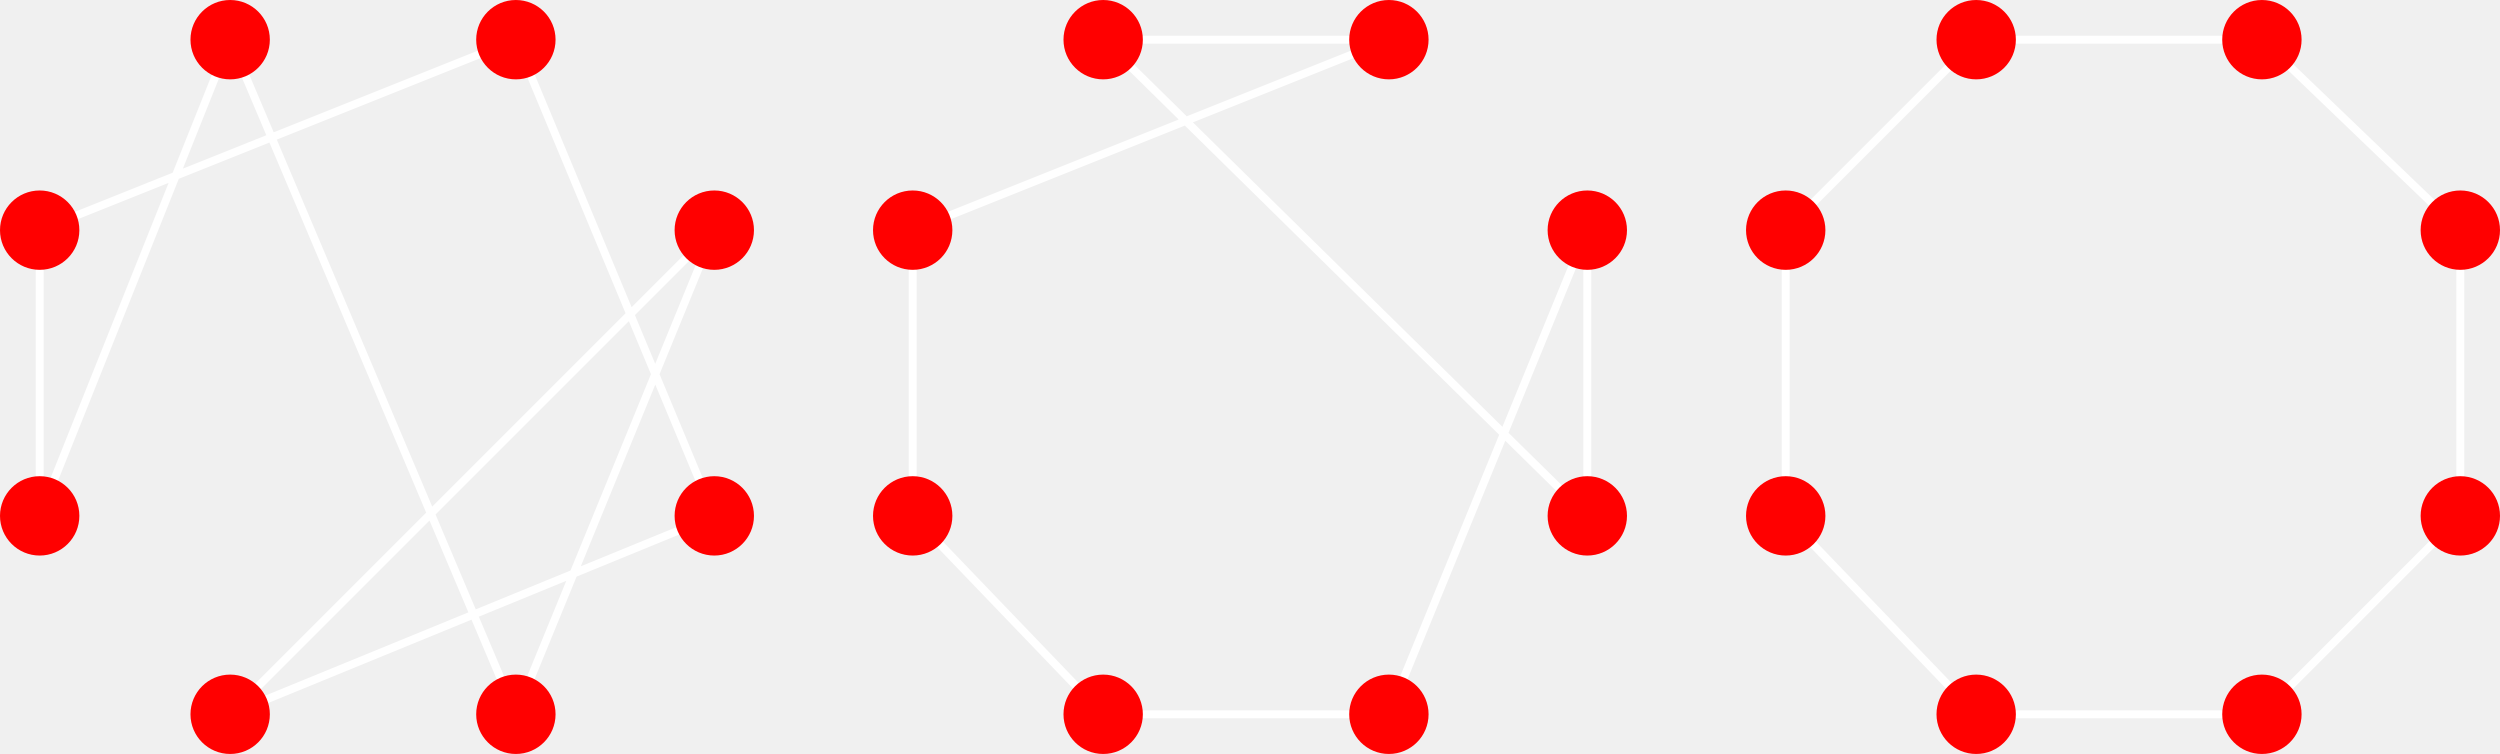
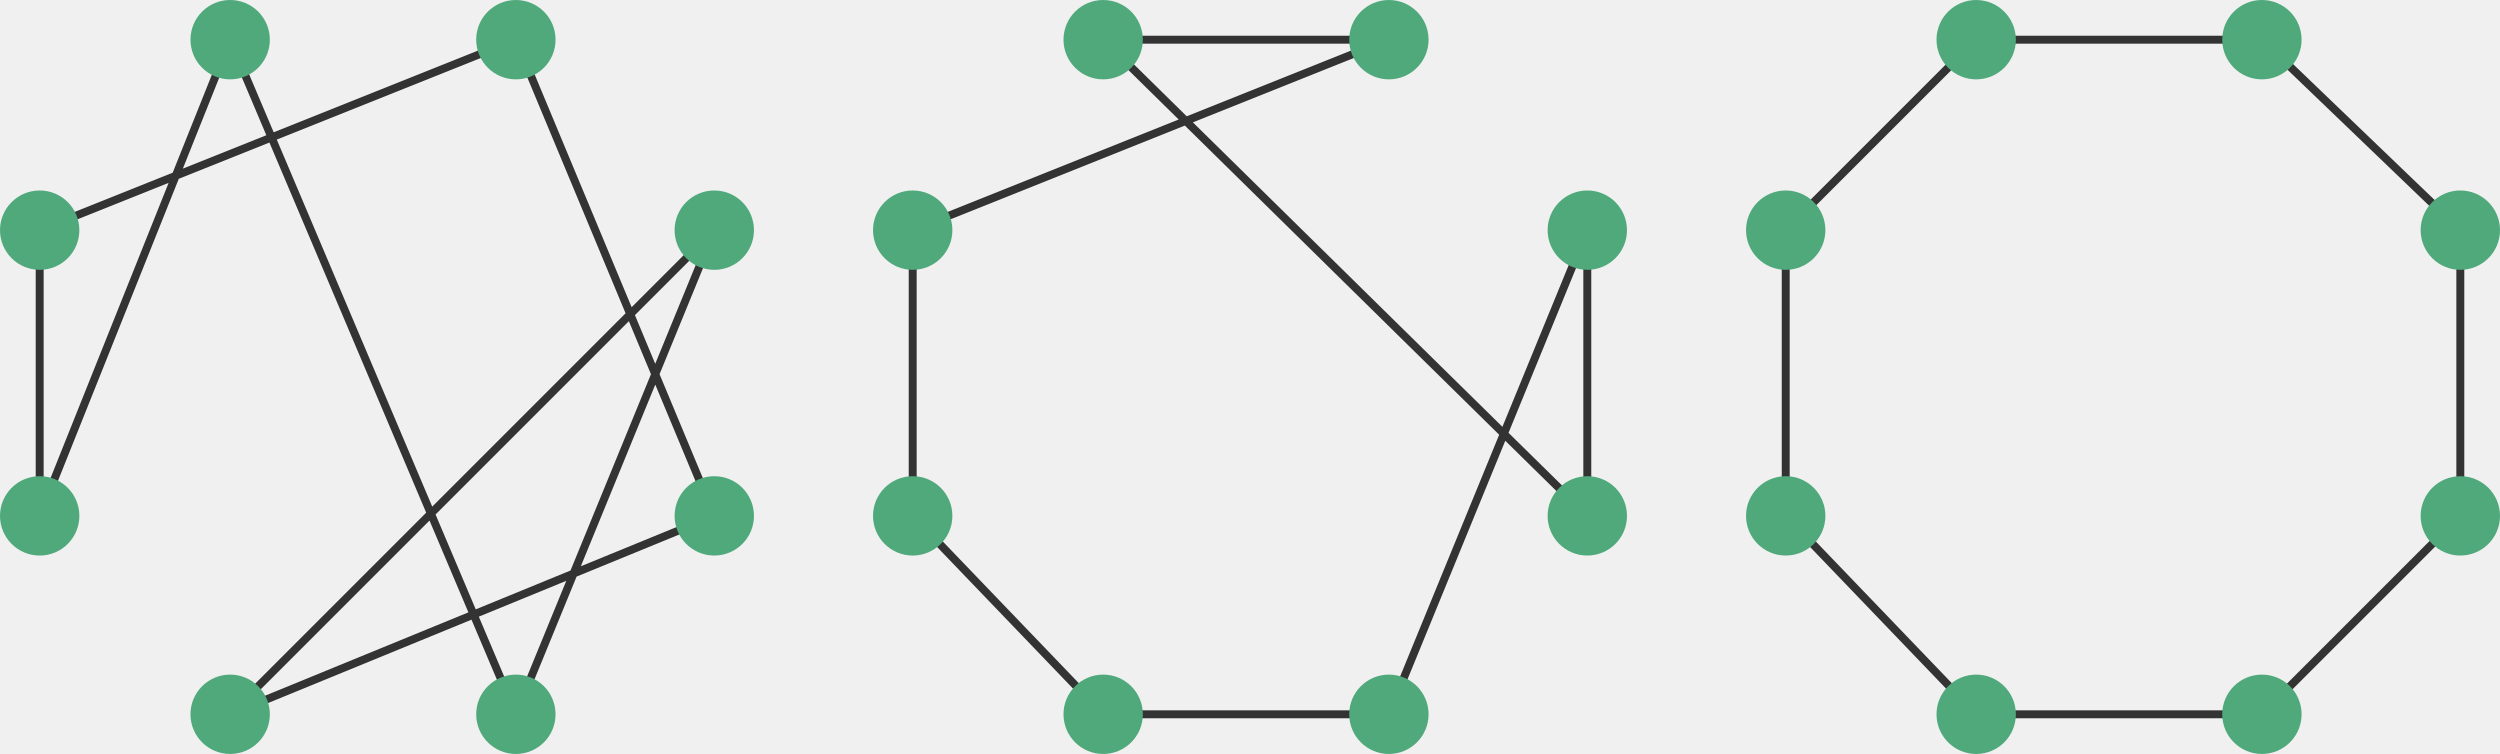
<svg xmlns="http://www.w3.org/2000/svg" width="315" height="95" version="1.1">
-   <polygon fill="none" stroke="#fff" points="65,5 90,65 29,90 90,29 65,90 29,5 5,65 5,29" />
-   <g fill="#f00">
+   <polygon fill="none" stroke="#333" points="65,5 90,65 29,90 90,29 65,90 29,5 5,65 5,29" />
+   <g fill="#4FA97B">
    <circle cx="65" cy="5" r="5" />
    <circle cx="90" cy="65" r="5" />
    <circle cx="29" cy="90" r="5" />
    <circle cx="90" cy="29" r="5" />
    <circle cx="65" cy="90" r="5" />
    <circle cx="29" cy="5" r="5" />
    <circle cx="5" cy="65" r="5" />
    <circle cx="5" cy="29" r="5" />
  </g>
  <g transform="translate(110)">
-     <polygon fill="none" stroke="#fff" points="65,5 29,5 90,65 90,29 65,90 29,90 5,65 5,29" />
-     <g fill="#f00">
+     <polygon fill="none" stroke="#333" points="65,5 29,5 90,65 90,29 65,90 29,90 5,65 5,29" />
+     <g fill="#4FA97B">
      <circle cx="65" cy="5" r="5" />
      <circle cx="29" cy="5" r="5" />
      <circle cx="90" cy="65" r="5" />
      <circle cx="90" cy="29" r="5" />
      <circle cx="65" cy="90" r="5" />
      <circle cx="29" cy="90" r="5" />
      <circle cx="5" cy="65" r="5" />
      <circle cx="5" cy="29" r="5" />
    </g>
  </g>
  <g transform="translate(220)">
-     <polygon fill="none" stroke="#fff" points="29,90 65,90 90,65 90,29 65,5 29,5 5,29 5,65" />
-     <g fill="#f00">
+     <polygon fill="none" stroke="#333" points="29,90 65,90 90,65 90,29 65,5 29,5 5,29 5,65" />
+     <g fill="#4FA97B">
      <circle cx="29" cy="90" r="5" />
      <circle cx="65" cy="90" r="5" />
      <circle cx="90" cy="65" r="5" />
      <circle cx="90" cy="29" r="5" />
      <circle cx="65" cy="5" r="5" />
      <circle cx="29" cy="5" r="5" />
      <circle cx="5" cy="29" r="5" />
      <circle cx="5" cy="65" r="5" />
    </g>
  </g>
</svg>
